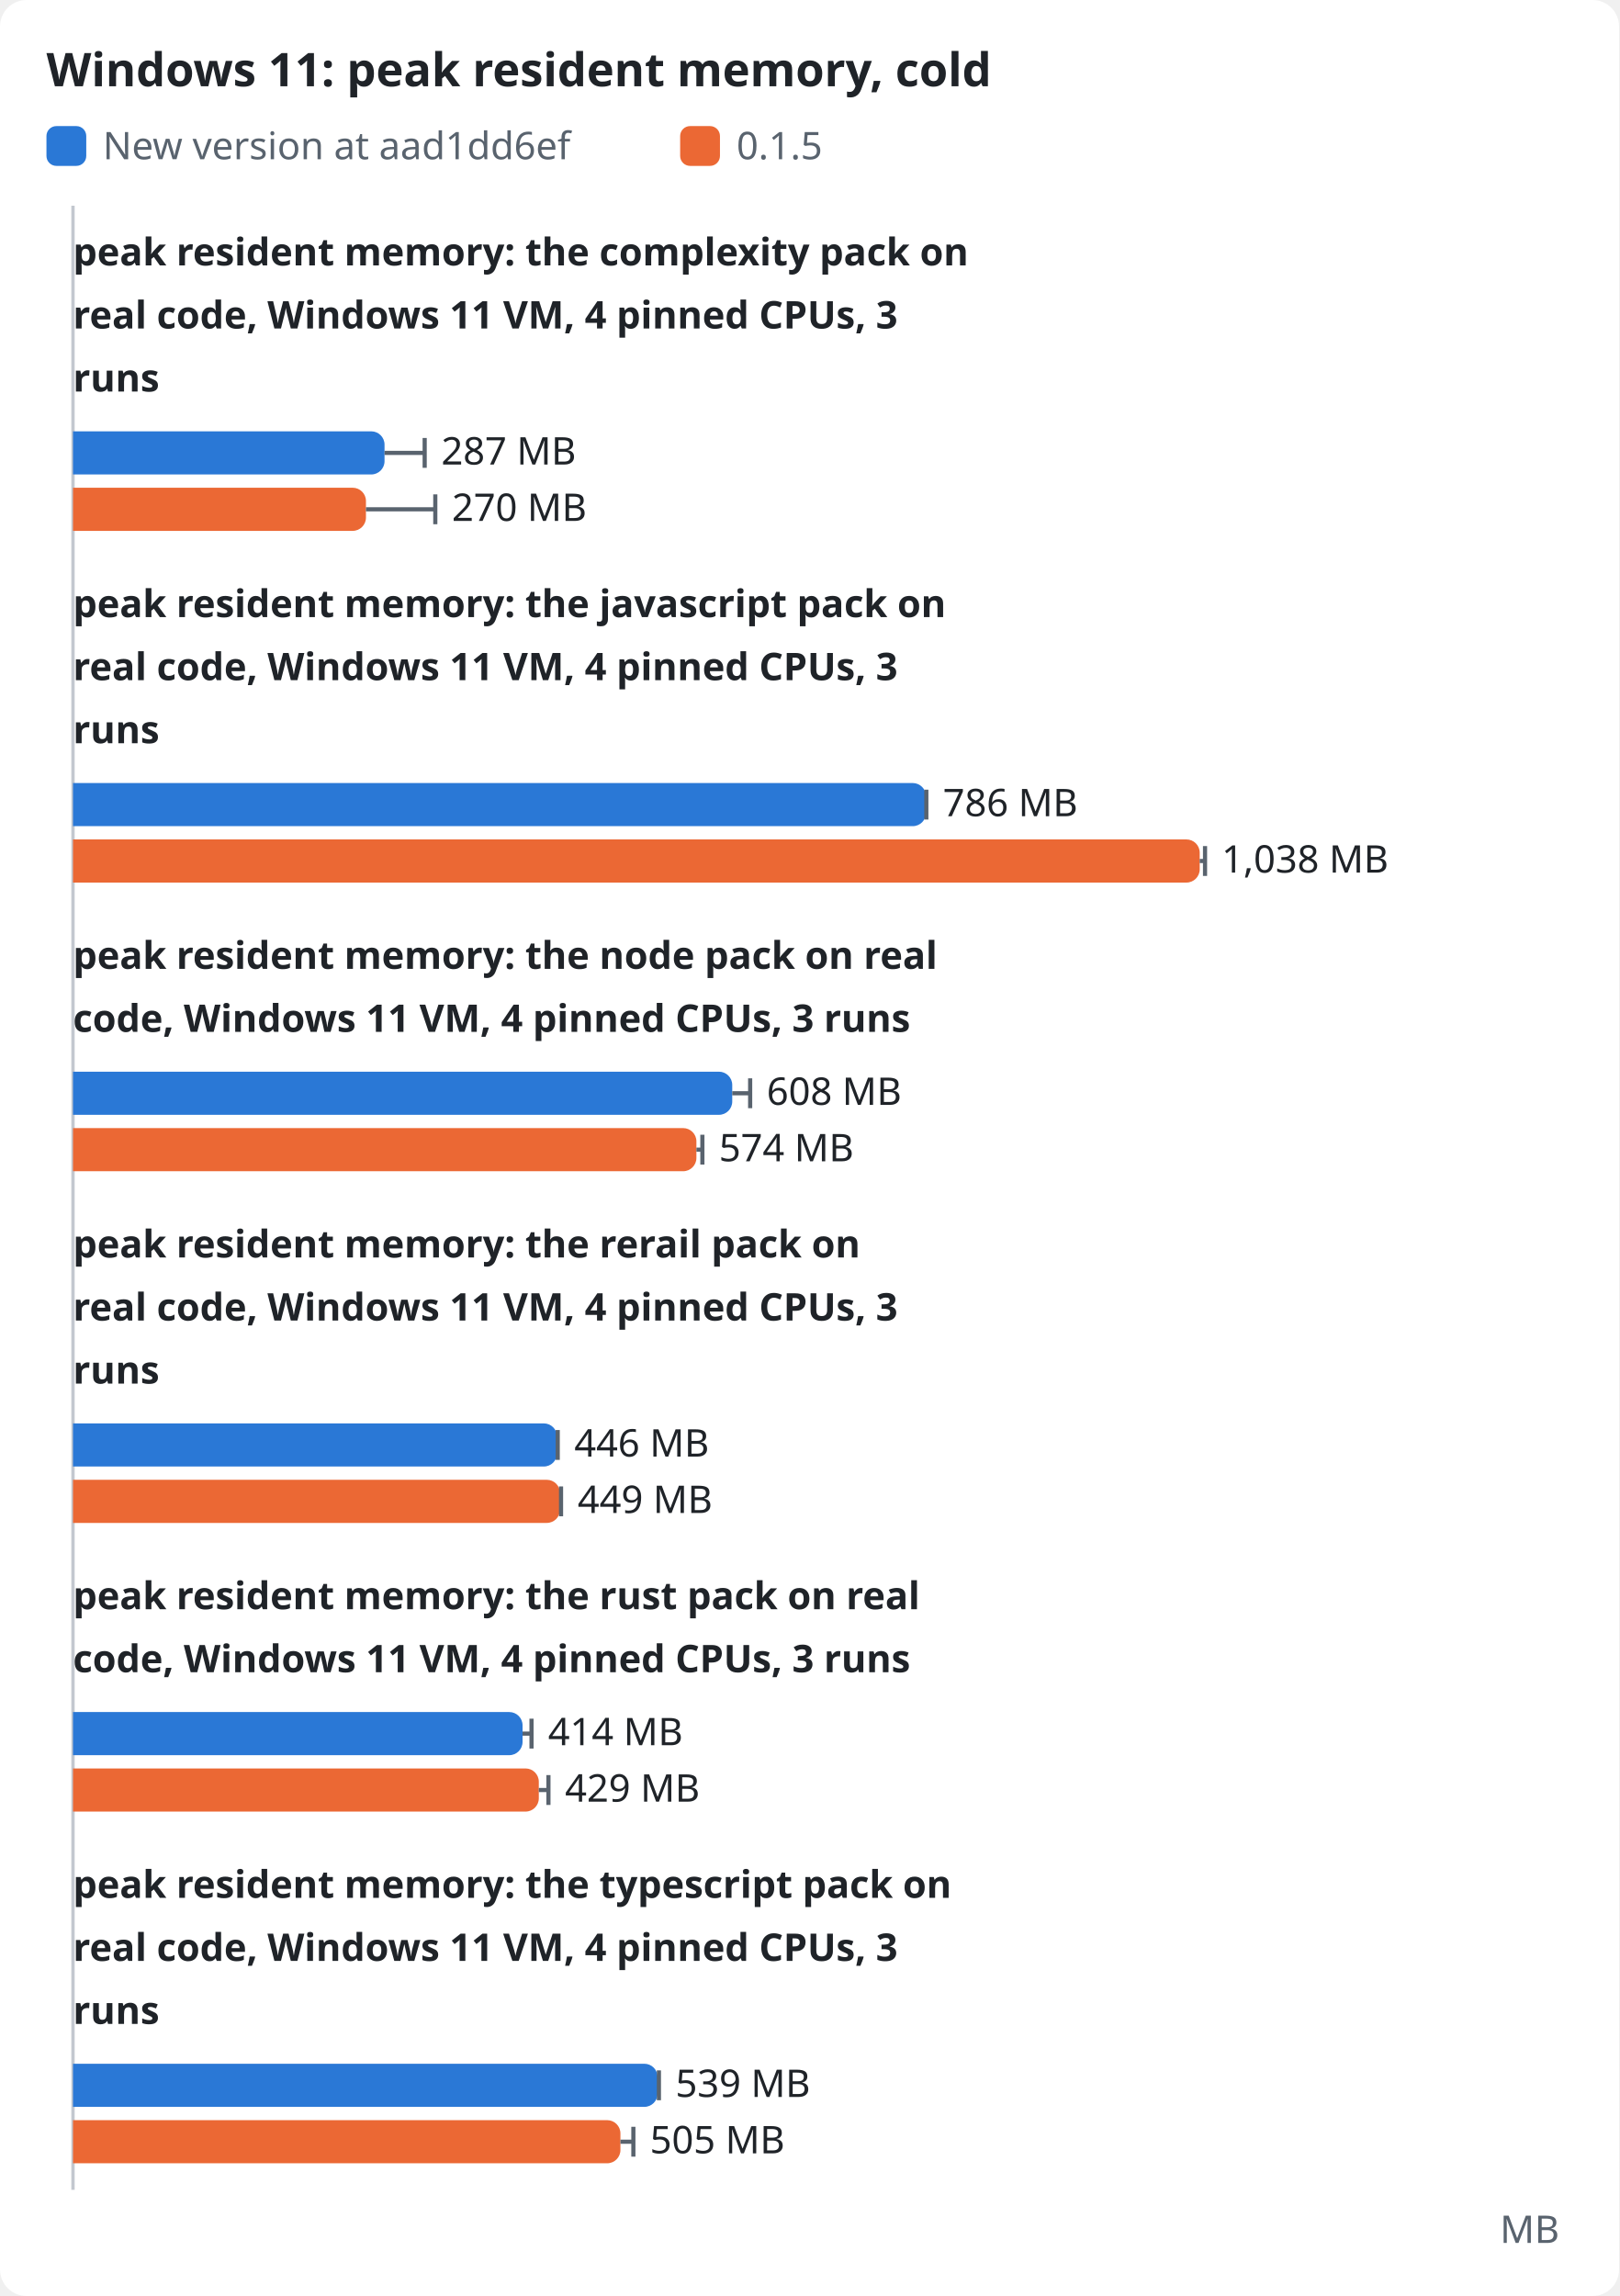
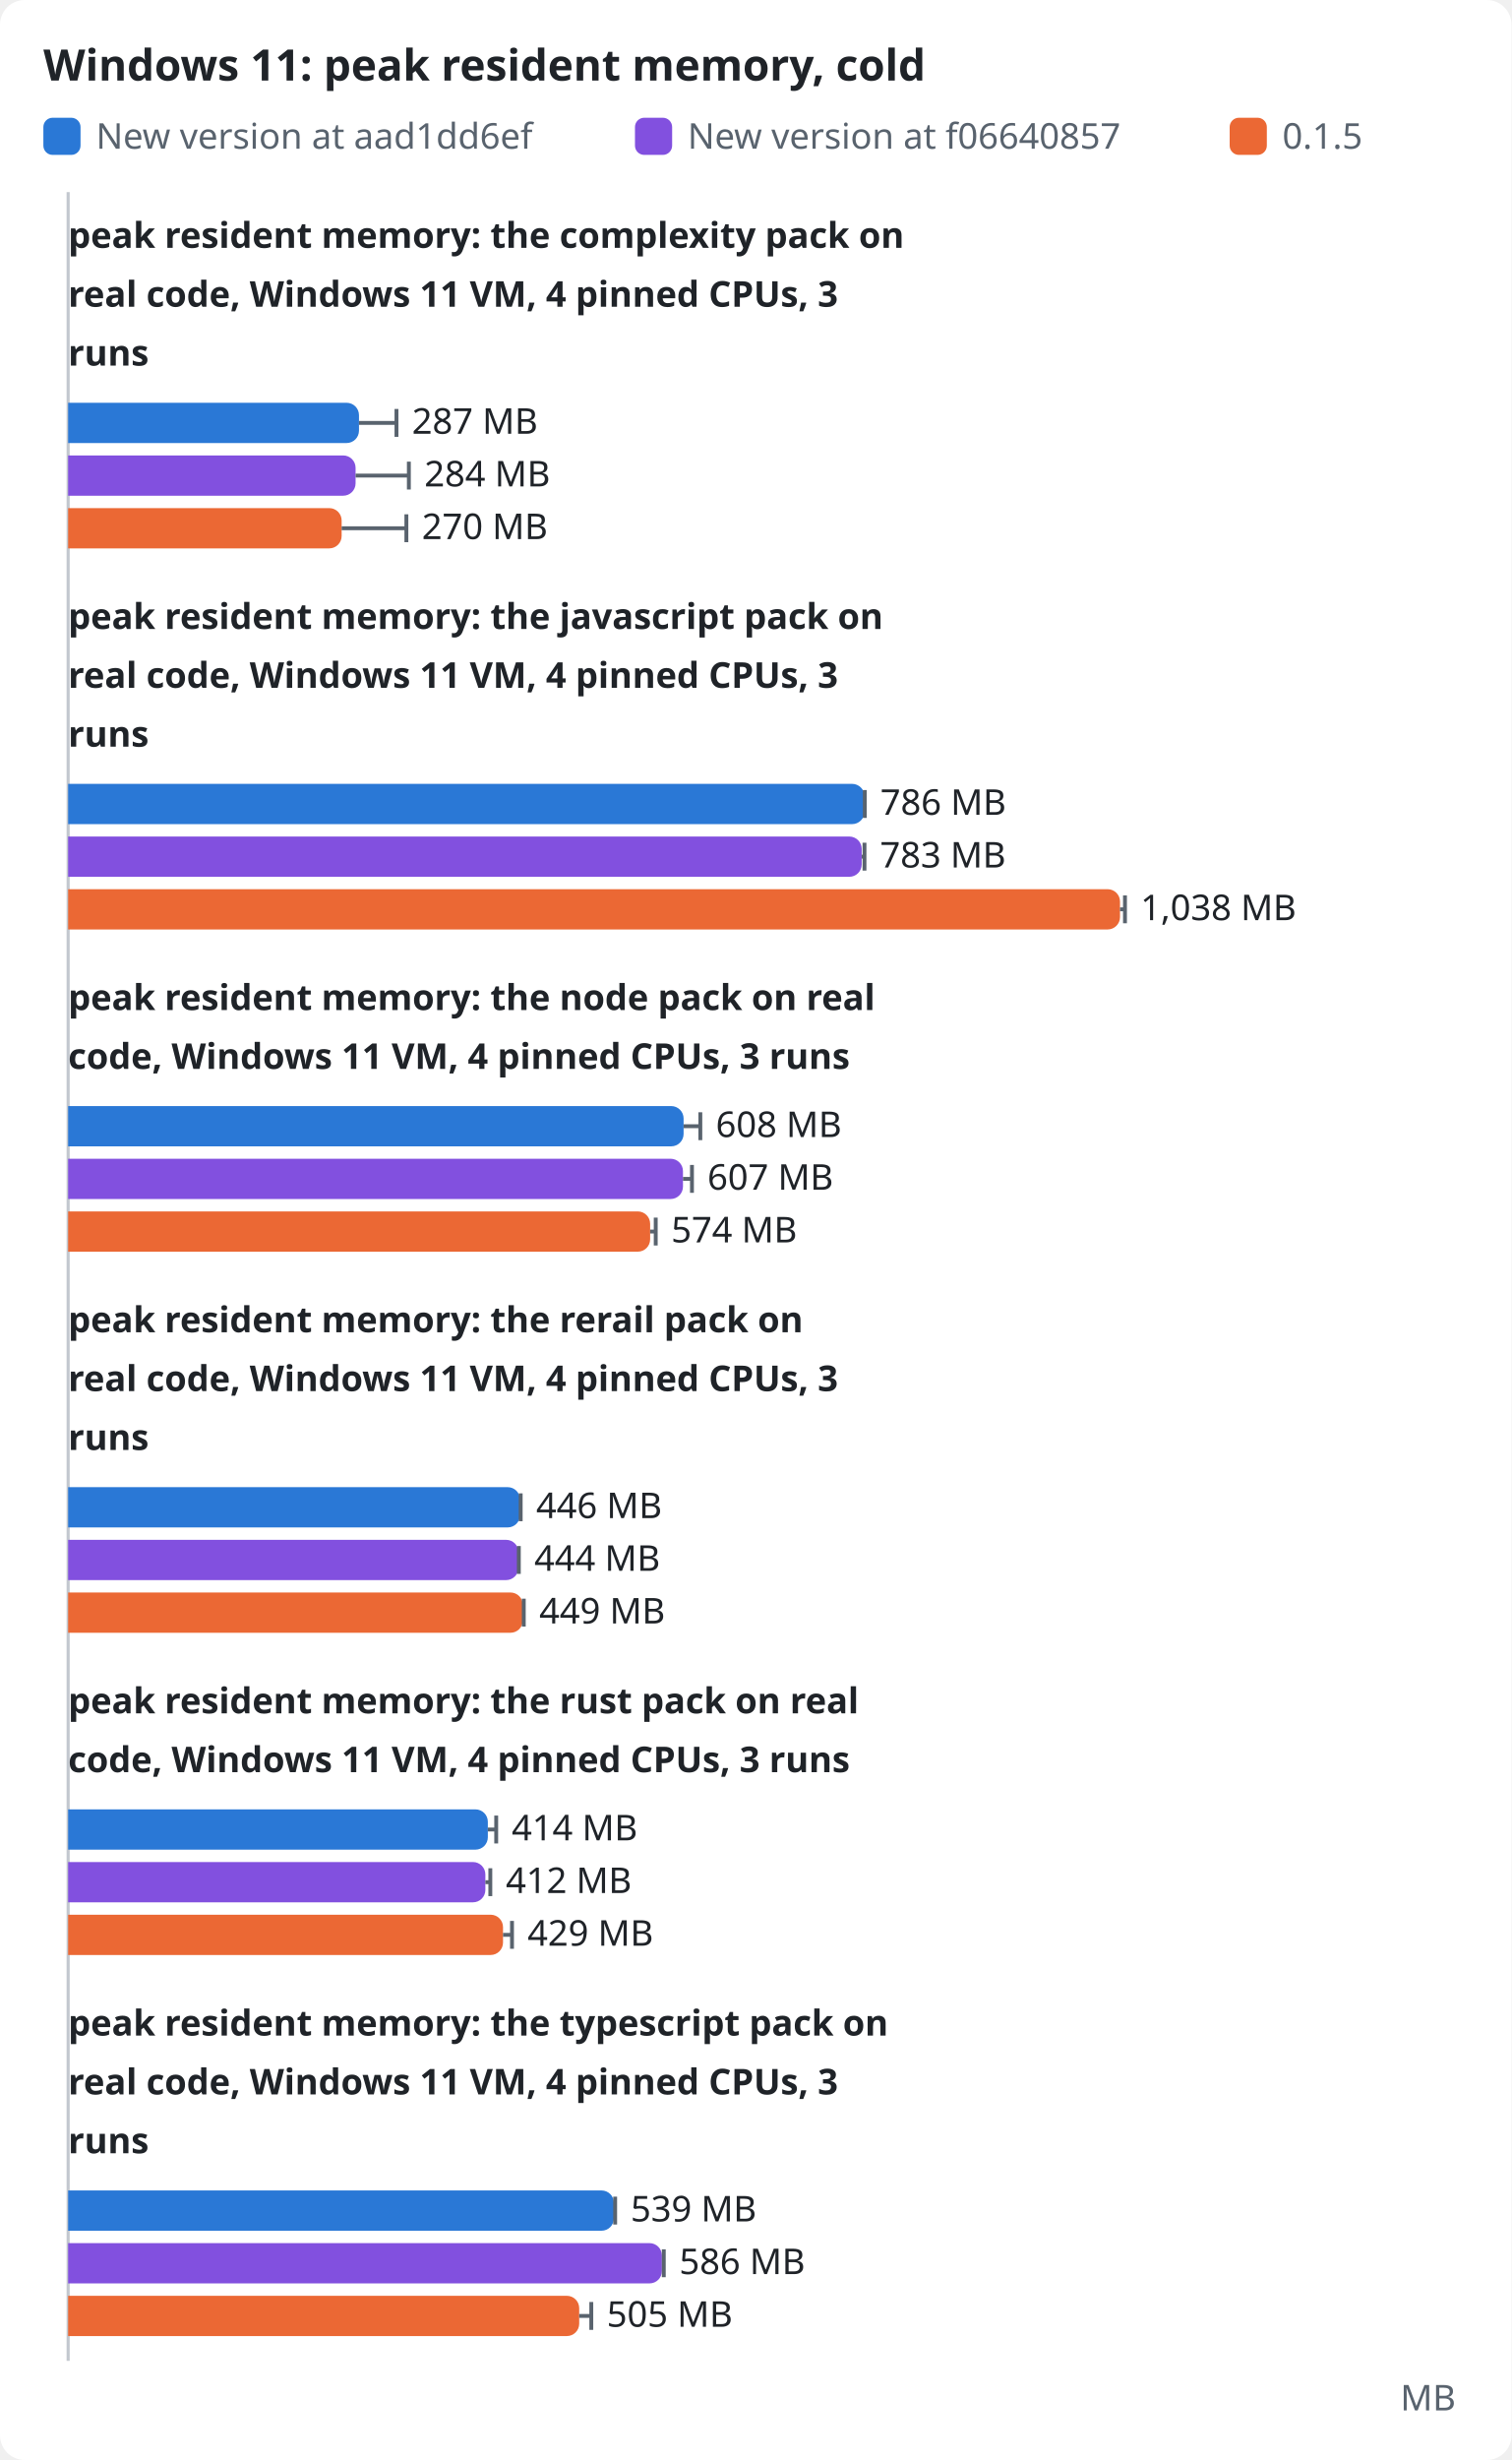
- <svg xmlns="http://www.w3.org/2000/svg" viewBox="0 0 488 692" width="488" height="692" role="img" aria-labelledby="title desc">
+ <svg xmlns="http://www.w3.org/2000/svg" viewBox="0 0 488 794" width="488" height="794" role="img" aria-labelledby="title desc">
  <style>text{font:12.5px -apple-system,BlinkMacSystemFont,"Segoe UI","Noto Sans",Helvetica,Arial,sans-serif} .hl{paint-order:stroke;stroke-width:3px;stroke-linejoin:round} .smalltext{font-size:11.5px} .b{font-weight:600} .ttl{font-size:14px;font-weight:600} .ln{fill:none;stroke-width:2;stroke-linejoin:round;stroke-linecap:round} .wk{stroke-width:1.25;fill:none} .ref{stroke-width:1.5;stroke-dasharray:3 2;fill:none} .ax{stroke-width:1;fill:none} .gr{stroke-width:1;fill:none} .nmk{fill:none;stroke-width:1.25;stroke-dasharray:2 2} .zone{stroke:none}
text{fill:#1f2328} .plate{fill:#ffffff} .hl{stroke:#ffffff} .muted{fill:#59636e} .sn{fill:#2a78d6} .sp{fill:#eb6834} .sb{fill:#1baf7a} .sh{fill:#8250df} .ln.sn{stroke:#2a78d6} .ln.sp{stroke:#eb6834} .ln.sb{stroke:#1baf7a} .wk{stroke:#59636e} .ref{stroke:#cf222e} .ax{stroke:#c3c8cf} .gr{stroke:#e1e4e8} .gd{fill:#1a7f37} .bd{fill:#cf222e} .sm{fill:#59636e} .nmk{stroke:#59636e} .zone{fill:#f0f1f3}
@media (prefers-color-scheme:dark){text{fill:#e6edf3} .plate{fill:#0d1117} .hl{stroke:#0d1117} .muted{fill:#9198a1} .sn{fill:#3987e5} .sp{fill:#d95926} .sb{fill:#199e70} .sh{fill:#a371f7} .ln.sn{stroke:#3987e5} .ln.sp{stroke:#d95926} .ln.sb{stroke:#199e70} .wk{stroke:#9198a1} .ref{stroke:#f85149} .ax{stroke:#3d444d} .gr{stroke:#262c36} .gd{fill:#3fb950} .bd{fill:#f85149} .sm{fill:#9198a1} .nmk{stroke:#9198a1} .zone{fill:#1c2129}}</style>
  <rect class="plate" width="100%" height="100%" rx="8" />
  <text class="ttl" x="14" y="26">Windows 11: peak resident memory, cold</text>
  <g transform="translate(14 38)">
    <rect class="sn" x="0" y="0" width="12" height="12" rx="3" />
    <text class="muted smalltext" x="17" y="10">New version at aad1dd6ef</text>
-     <rect class="sp" x="191" y="0" width="12" height="12" rx="3" />
-     <text class="muted smalltext" x="208" y="10">0.1.5</text>
+     <rect class="sh" x="191" y="0" width="12" height="12" rx="3" />
+     <text class="muted smalltext" x="208" y="10">New version at f06640857</text>
+     <rect class="sp" x="383" y="0" width="12" height="12" rx="3" />
+     <text class="muted smalltext" x="400" y="10">0.1.5</text>
  </g>
  <g transform="translate(14 60)">
-     <path class="ax" d="M8 2V600" />
+     <path class="ax" d="M8 2V702" />
    <text class="b smalltext" x="8" y="20">peak resident memory: the complexity pack on</text>
    <text class="b smalltext" x="8" y="39">real code, Windows 11 VM, 4 pinned CPUs, 3</text>
    <text class="b smalltext" x="8" y="58">runs</text>
    <g>
      <path class="sn" d="M8 70h89.9a4 4 0 0 1 4 4v5a4 4 0 0 1 -4 4h-89.9z" />
      <path class="wk" d="M101.9 76.5H114.0M114.0 72v9" />
      <text class="smalltext hl" x="119.0" y="80">287 MB</text>
    </g>
    <g>
-       <path class="sp" d="M8 87h84.3a4 4 0 0 1 4 4v5a4 4 0 0 1 -4 4h-84.3z" />
-       <path class="wk" d="M96.3 93.5H117.2M117.2 89v9" />
-       <text class="smalltext hl" x="122.2" y="97">270 MB</text>
-     </g>
-     <text class="b smalltext" x="8" y="126">peak resident memory: the javascript pack on</text>
-     <text class="b smalltext" x="8" y="145">real code, Windows 11 VM, 4 pinned CPUs, 3</text>
-     <text class="b smalltext" x="8" y="164">runs</text>
-     <g>
-       <path class="sn" d="M8 176h253.1a4 4 0 0 1 4 4v5a4 4 0 0 1 -4 4h-253.1z" />
-       <path class="wk" d="M265.1 182.5H265.2M265.2 178v9" />
-       <text class="smalltext hl" x="270.2" y="186">786 MB</text>
+       <path class="sh" d="M8 87h88.8a4 4 0 0 1 4 4v5a4 4 0 0 1 -4 4h-88.8z" />
+       <path class="wk" d="M100.8 93.5H118.0M118.0 89v9" />
+       <text class="smalltext hl" x="123.0" y="97">284 MB</text>
    </g>
    <g>
-       <path class="sp" d="M8 193h335.6a4 4 0 0 1 4 4v5a4 4 0 0 1 -4 4h-335.6z" />
-       <path class="wk" d="M347.6 199.5H349.2M349.2 195v9" />
-       <text class="smalltext hl" x="354.2" y="203">1,038 MB</text>
+       <path class="sp" d="M8 104h84.3a4 4 0 0 1 4 4v5a4 4 0 0 1 -4 4h-84.3z" />
+       <path class="wk" d="M96.3 110.5H117.2M117.2 106v9" />
+       <text class="smalltext hl" x="122.2" y="114">270 MB</text>
    </g>
-     <text class="b smalltext" x="8" y="232">peak resident memory: the node pack on real</text>
-     <text class="b smalltext" x="8" y="251">code, Windows 11 VM, 4 pinned CPUs, 3 runs</text>
+     <text class="b smalltext" x="8" y="143">peak resident memory: the javascript pack on</text>
+     <text class="b smalltext" x="8" y="162">real code, Windows 11 VM, 4 pinned CPUs, 3</text>
+     <text class="b smalltext" x="8" y="181">runs</text>
    <g>
-       <path class="sn" d="M8 263h194.7a4 4 0 0 1 4 4v5a4 4 0 0 1 -4 4h-194.7z" />
-       <path class="wk" d="M206.7 269.5H212.1M212.1 265v9" />
-       <text class="smalltext hl" x="217.1" y="273">608 MB</text>
+       <path class="sn" d="M8 193h253.1a4 4 0 0 1 4 4v5a4 4 0 0 1 -4 4h-253.1z" />
+       <path class="wk" d="M265.1 199.5H265.2M265.2 195v9" />
+       <text class="smalltext hl" x="270.2" y="203">786 MB</text>
    </g>
    <g>
-       <path class="sp" d="M8 280h183.9a4 4 0 0 1 4 4v5a4 4 0 0 1 -4 4h-183.9z" />
-       <path class="wk" d="M195.9 286.5H197.7M197.7 282v9" />
-       <text class="smalltext hl" x="202.7" y="290">574 MB</text>
-     </g>
-     <text class="b smalltext" x="8" y="319">peak resident memory: the rerail pack on</text>
-     <text class="b smalltext" x="8" y="338">real code, Windows 11 VM, 4 pinned CPUs, 3</text>
-     <text class="b smalltext" x="8" y="357">runs</text>
-     <g>
-       <path class="sn" d="M8 369h141.9a4 4 0 0 1 4 4v5a4 4 0 0 1 -4 4h-141.9z" />
-       <path class="wk" d="M153.9 375.5H154.1M154.1 371v9" />
-       <text class="smalltext hl" x="159.1" y="379">446 MB</text>
+       <path class="sh" d="M8 210h252.2a4 4 0 0 1 4 4v5a4 4 0 0 1 -4 4h-252.2z" />
+       <path class="wk" d="M264.2 216.5H265.1M265.1 212v9" />
+       <text class="smalltext hl" x="270.1" y="220">783 MB</text>
    </g>
    <g>
-       <path class="sp" d="M8 386h142.8a4 4 0 0 1 4 4v5a4 4 0 0 1 -4 4h-142.8z" />
-       <path class="wk" d="M154.8 392.5H155.1M155.1 388v9" />
-       <text class="smalltext hl" x="160.1" y="396">449 MB</text>
+       <path class="sp" d="M8 227h335.6a4 4 0 0 1 4 4v5a4 4 0 0 1 -4 4h-335.6z" />
+       <path class="wk" d="M347.6 233.5H349.2M349.2 229v9" />
+       <text class="smalltext hl" x="354.2" y="237">1,038 MB</text>
    </g>
-     <text class="b smalltext" x="8" y="425">peak resident memory: the rust pack on real</text>
-     <text class="b smalltext" x="8" y="444">code, Windows 11 VM, 4 pinned CPUs, 3 runs</text>
+     <text class="b smalltext" x="8" y="266">peak resident memory: the node pack on real</text>
+     <text class="b smalltext" x="8" y="285">code, Windows 11 VM, 4 pinned CPUs, 3 runs</text>
    <g>
-       <path class="sn" d="M8 456h131.5a4 4 0 0 1 4 4v5a4 4 0 0 1 -4 4h-131.5z" />
-       <path class="wk" d="M143.5 462.5H146.2M146.2 458v9" />
-       <text class="smalltext hl" x="151.2" y="466">414 MB</text>
+       <path class="sn" d="M8 297h194.7a4 4 0 0 1 4 4v5a4 4 0 0 1 -4 4h-194.7z" />
+       <path class="wk" d="M206.7 303.5H212.1M212.1 299v9" />
+       <text class="smalltext hl" x="217.1" y="307">608 MB</text>
    </g>
    <g>
-       <path class="sp" d="M8 473h136.4a4 4 0 0 1 4 4v5a4 4 0 0 1 -4 4h-136.4z" />
-       <path class="wk" d="M148.4 479.5H151.3M151.3 475v9" />
-       <text class="smalltext hl" x="156.3" y="483">429 MB</text>
-     </g>
-     <text class="b smalltext" x="8" y="512">peak resident memory: the typescript pack on</text>
-     <text class="b smalltext" x="8" y="531">real code, Windows 11 VM, 4 pinned CPUs, 3</text>
-     <text class="b smalltext" x="8" y="550">runs</text>
-     <g>
-       <path class="sn" d="M8 562h172.2a4 4 0 0 1 4 4v5a4 4 0 0 1 -4 4h-172.2z" />
-       <path class="wk" d="M184.2 568.5H184.6M184.6 564v9" />
-       <text class="smalltext hl" x="189.6" y="572">539 MB</text>
+       <path class="sh" d="M8 314h194.5a4 4 0 0 1 4 4v5a4 4 0 0 1 -4 4h-194.5z" />
+       <path class="wk" d="M206.5 320.5H209.4M209.4 316v9" />
+       <text class="smalltext hl" x="214.4" y="324">607 MB</text>
    </g>
    <g>
-       <path class="sp" d="M8 579h161.0a4 4 0 0 1 4 4v5a4 4 0 0 1 -4 4h-161.0z" />
-       <path class="wk" d="M173.0 585.5H176.9M176.9 581v9" />
-       <text class="smalltext hl" x="181.9" y="589">505 MB</text>
+       <path class="sp" d="M8 331h183.9a4 4 0 0 1 4 4v5a4 4 0 0 1 -4 4h-183.9z" />
+       <path class="wk" d="M195.9 337.5H197.7M197.7 333v9" />
+       <text class="smalltext hl" x="202.7" y="341">574 MB</text>
    </g>
-     <text class="muted smalltext" x="456" y="616" text-anchor="end">MB</text>
+     <text class="b smalltext" x="8" y="370">peak resident memory: the rerail pack on</text>
+     <text class="b smalltext" x="8" y="389">real code, Windows 11 VM, 4 pinned CPUs, 3</text>
+     <text class="b smalltext" x="8" y="408">runs</text>
+     <g>
+       <path class="sn" d="M8 420h141.9a4 4 0 0 1 4 4v5a4 4 0 0 1 -4 4h-141.9z" />
+       <path class="wk" d="M153.9 426.5H154.1M154.1 422v9" />
+       <text class="smalltext hl" x="159.1" y="430">446 MB</text>
+     </g>
+     <g>
+       <path class="sh" d="M8 437h141.4a4 4 0 0 1 4 4v5a4 4 0 0 1 -4 4h-141.4z" />
+       <path class="wk" d="M153.4 443.5H153.5M153.5 439v9" />
+       <text class="smalltext hl" x="158.5" y="447">444 MB</text>
+     </g>
+     <g>
+       <path class="sp" d="M8 454h142.8a4 4 0 0 1 4 4v5a4 4 0 0 1 -4 4h-142.8z" />
+       <path class="wk" d="M154.8 460.5H155.1M155.1 456v9" />
+       <text class="smalltext hl" x="160.1" y="464">449 MB</text>
+     </g>
+     <text class="b smalltext" x="8" y="493">peak resident memory: the rust pack on real</text>
+     <text class="b smalltext" x="8" y="512">code, Windows 11 VM, 4 pinned CPUs, 3 runs</text>
+     <g>
+       <path class="sn" d="M8 524h131.5a4 4 0 0 1 4 4v5a4 4 0 0 1 -4 4h-131.5z" />
+       <path class="wk" d="M143.5 530.5H146.2M146.2 526v9" />
+       <text class="smalltext hl" x="151.2" y="534">414 MB</text>
+     </g>
+     <g>
+       <path class="sh" d="M8 541h130.7a4 4 0 0 1 4 4v5a4 4 0 0 1 -4 4h-130.7z" />
+       <path class="wk" d="M142.7 547.5H144.3M144.3 543v9" />
+       <text class="smalltext hl" x="149.3" y="551">412 MB</text>
+     </g>
+     <g>
+       <path class="sp" d="M8 558h136.4a4 4 0 0 1 4 4v5a4 4 0 0 1 -4 4h-136.4z" />
+       <path class="wk" d="M148.4 564.5H151.3M151.3 560v9" />
+       <text class="smalltext hl" x="156.3" y="568">429 MB</text>
+     </g>
+     <text class="b smalltext" x="8" y="597">peak resident memory: the typescript pack on</text>
+     <text class="b smalltext" x="8" y="616">real code, Windows 11 VM, 4 pinned CPUs, 3</text>
+     <text class="b smalltext" x="8" y="635">runs</text>
+     <g>
+       <path class="sn" d="M8 647h172.2a4 4 0 0 1 4 4v5a4 4 0 0 1 -4 4h-172.2z" />
+       <path class="wk" d="M184.2 653.5H184.6M184.6 649v9" />
+       <text class="smalltext hl" x="189.6" y="657">539 MB</text>
+     </g>
+     <g>
+       <path class="sh" d="M8 664h187.7a4 4 0 0 1 4 4v5a4 4 0 0 1 -4 4h-187.7z" />
+       <path class="wk" d="M199.7 670.5H200.3M200.3 666v9" />
+       <text class="smalltext hl" x="205.3" y="674">586 MB</text>
+     </g>
+     <g>
+       <path class="sp" d="M8 681h161.0a4 4 0 0 1 4 4v5a4 4 0 0 1 -4 4h-161.0z" />
+       <path class="wk" d="M173.0 687.5H176.9M176.9 683v9" />
+       <text class="smalltext hl" x="181.9" y="691">505 MB</text>
+     </g>
+     <text class="muted smalltext" x="456" y="718" text-anchor="end">MB</text>
  </g>
</svg>
